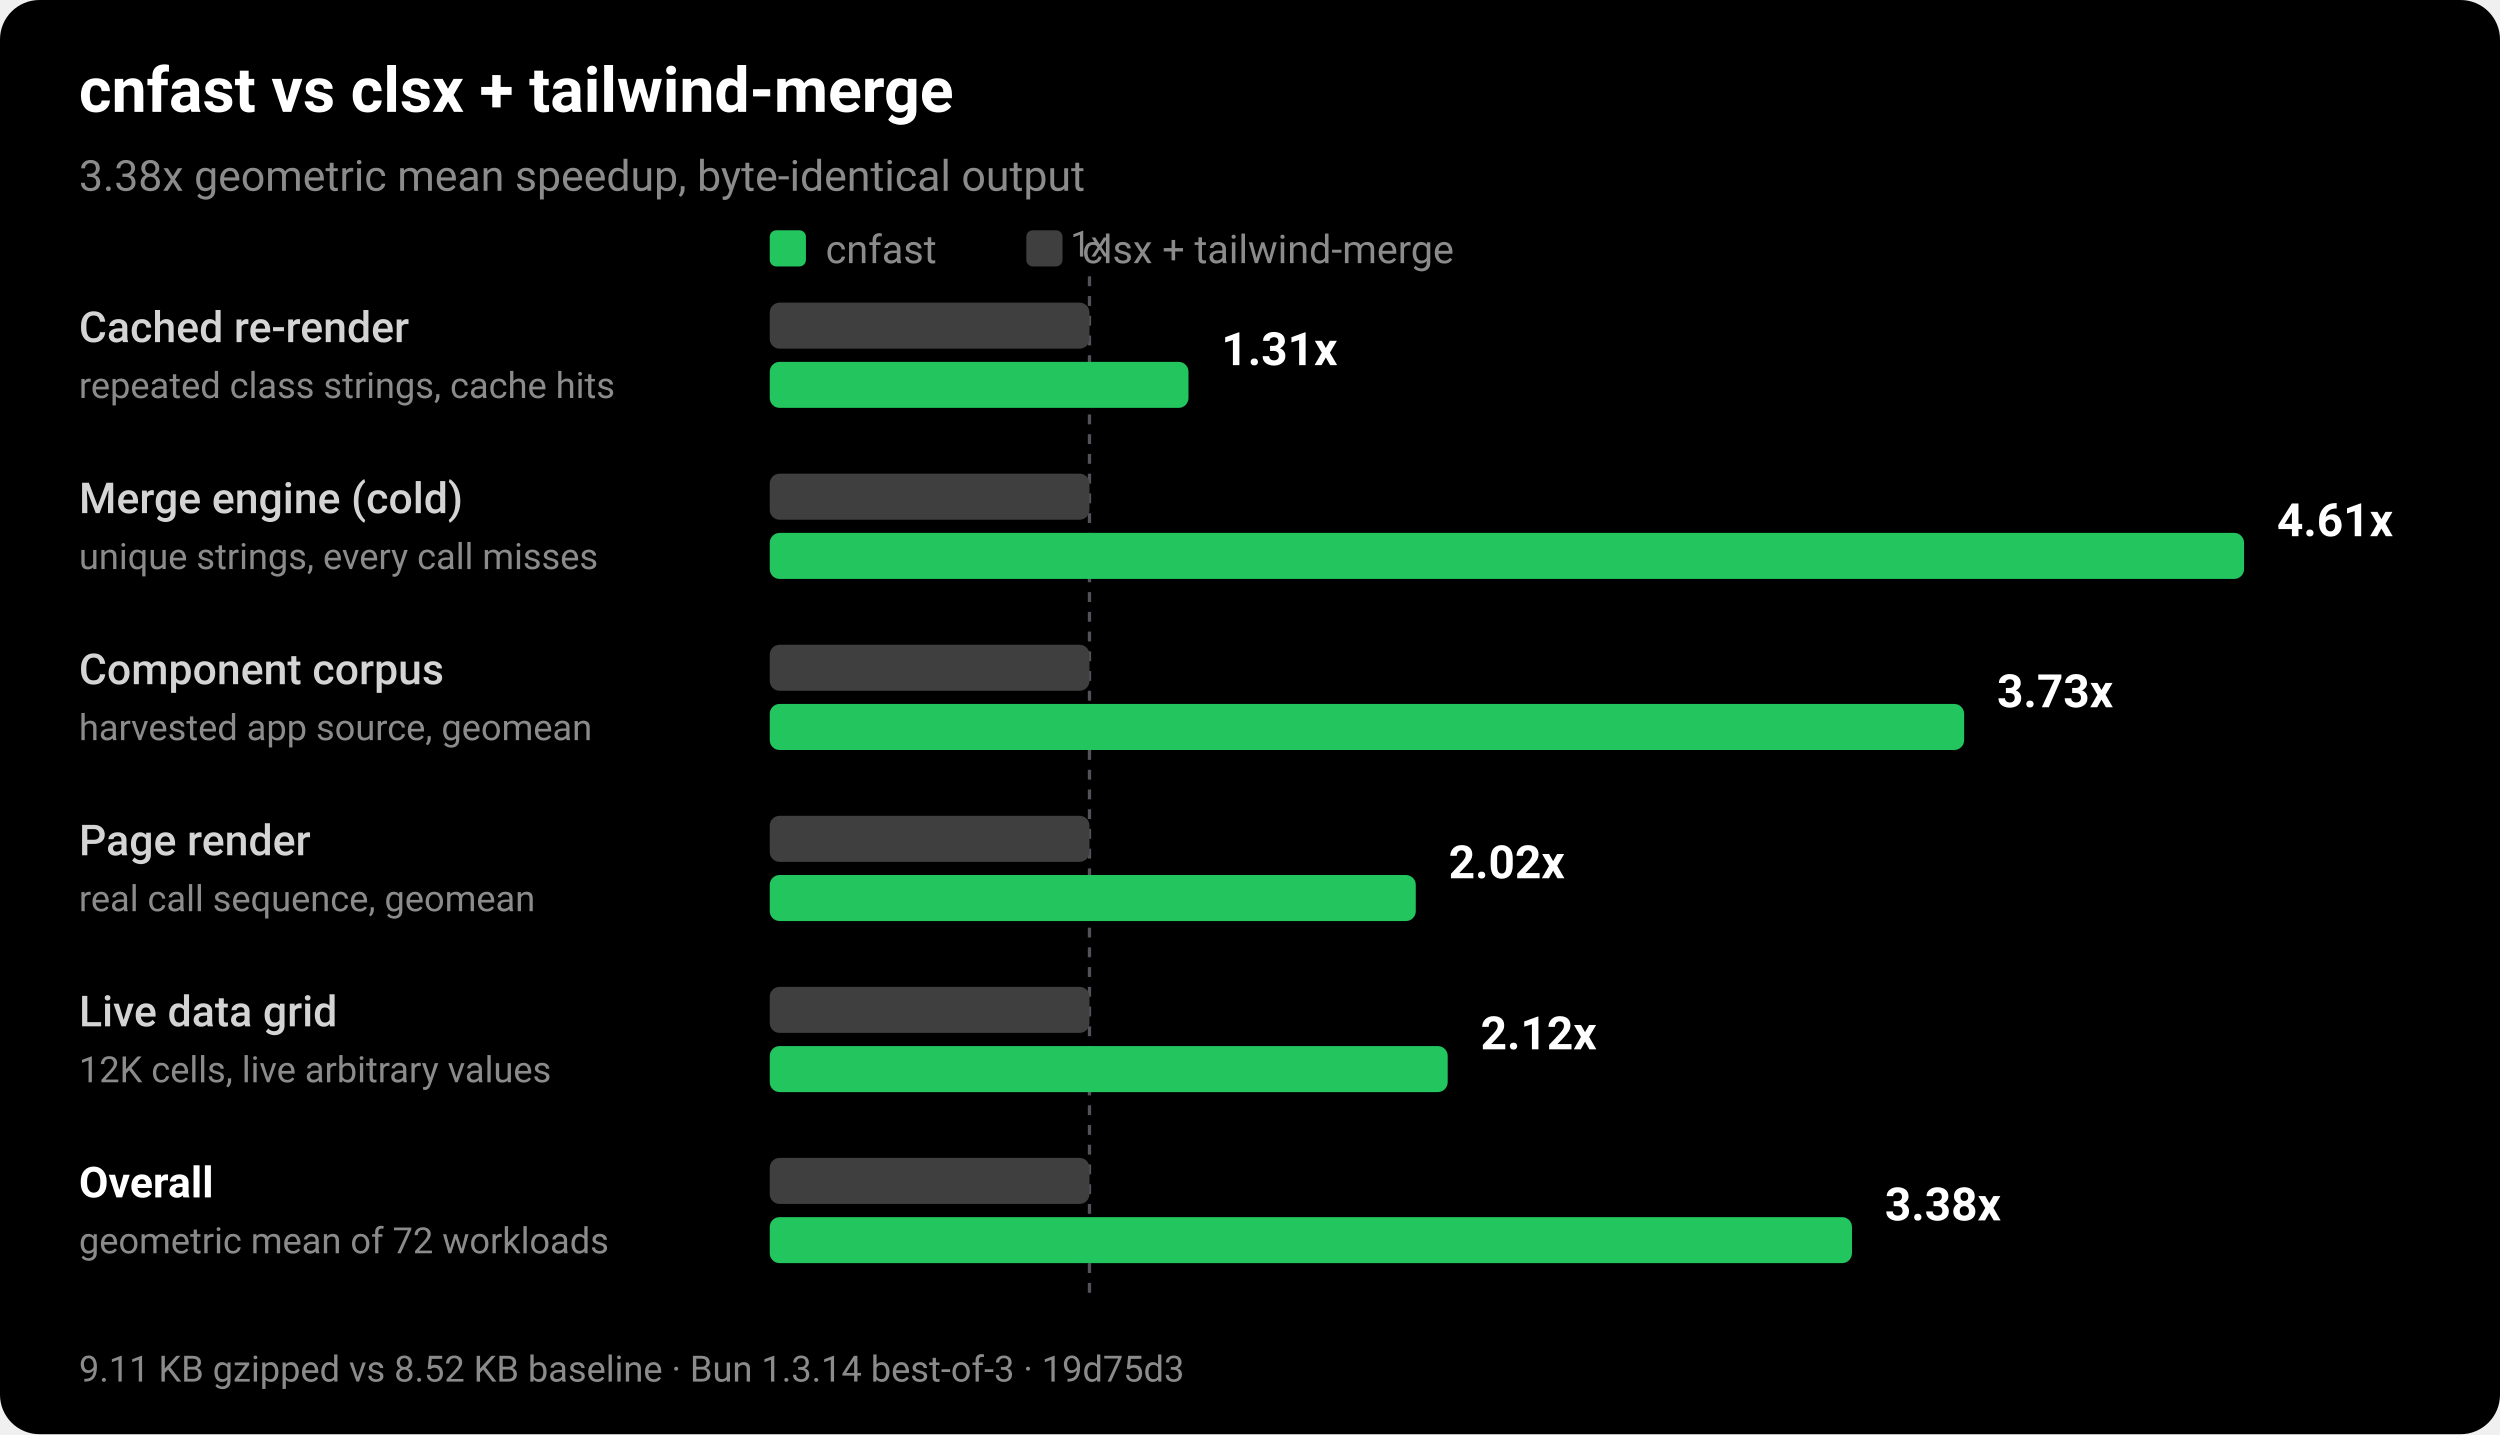
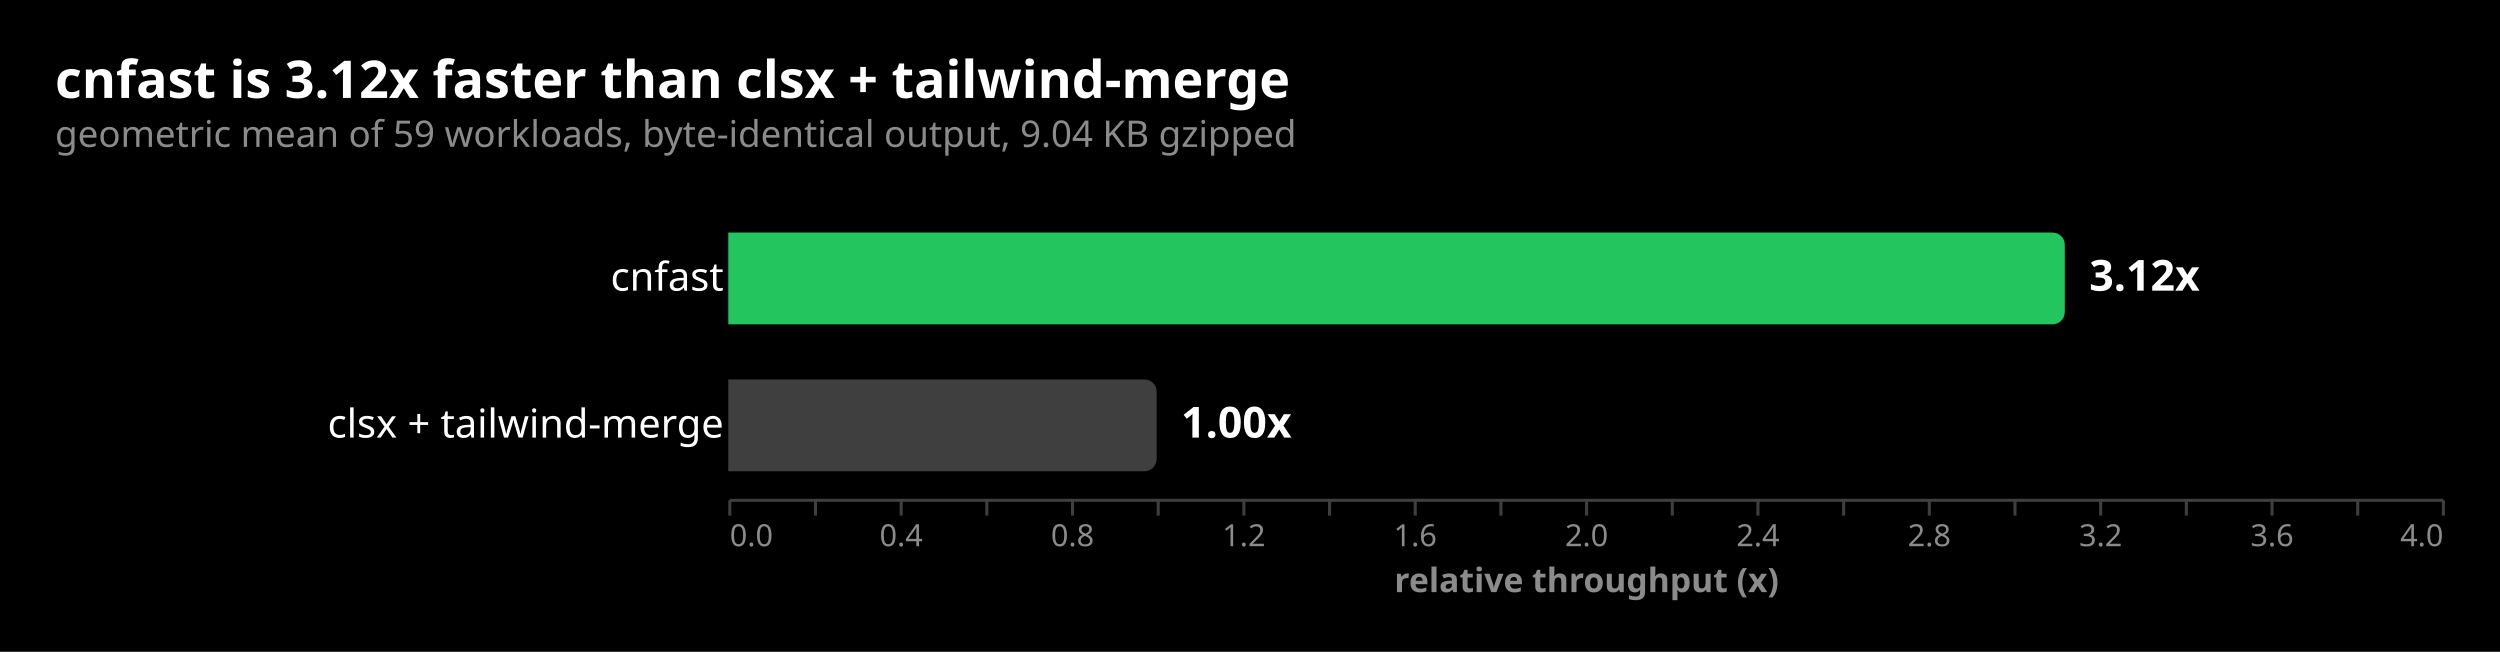
- <svg xmlns="http://www.w3.org/2000/svg" width="760" height="436" viewBox="0 0 760 436" font-family="ui-sans-serif, system-ui, -apple-system, Segoe UI, Roboto, sans-serif">
-   <rect width="760" height="436" rx="12" fill="#000000" />
-   <text x="24" y="34" fill="#ffffff" font-size="19" font-weight="700">cnfast vs clsx + tailwind-merge</text>
-   <text x="24" y="58" fill="#8b8b8b" font-size="13">3.38x geometric mean speedup, byte-identical output</text>
-   <rect x="234" y="70" width="11" height="11" rx="2" fill="#22c55e" />
-   <text x="251" y="80" fill="#8b8b8b" font-size="12">cnfast</text>
-   <rect x="312" y="70" width="11" height="11" rx="2" fill="#3f3f3f" />
-   <text x="329" y="80" fill="#8b8b8b" font-size="12">clsx + tailwind-merge</text>
-   <line x1="331.2" y1="84" x2="331.2" y2="396" stroke="#52525b" stroke-width="1" stroke-dasharray="3 3" />
-   <text x="331.2" y="78" fill="#8b8b8b" font-size="11" text-anchor="middle">1x</text>
-   <text x="24" y="104" fill="#d4d4d4" font-size="13" font-weight="500">Cached re-render</text>
-   <text x="24" y="121" fill="#8b8b8b" font-size="11">repeated class strings, cache hits</text>
-   <rect x="234" y="92" width="97.2" height="14" rx="3" fill="#3f3f3f" />
-   <rect x="234" y="110" width="127.3" height="14" rx="3" fill="#22c55e" />
-   <text x="371.3" y="111" fill="#ffffff" font-size="14" font-weight="700">1.31x</text>
-   <text x="24" y="156" fill="#d4d4d4" font-size="13" font-weight="500">Merge engine (cold)</text>
-   <text x="24" y="173" fill="#8b8b8b" font-size="11">unique strings, every call misses</text>
-   <rect x="234" y="144" width="97.2" height="14" rx="3" fill="#3f3f3f" />
-   <rect x="234" y="162" width="448.2" height="14" rx="3" fill="#22c55e" />
-   <text x="692.2" y="163" fill="#ffffff" font-size="14" font-weight="700">4.61x</text>
-   <text x="24" y="208" fill="#d4d4d4" font-size="13" font-weight="500">Component corpus</text>
-   <text x="24" y="225" fill="#8b8b8b" font-size="11">harvested app source, geomean</text>
-   <rect x="234" y="196" width="97.2" height="14" rx="3" fill="#3f3f3f" />
-   <rect x="234" y="214" width="363.1" height="14" rx="3" fill="#22c55e" />
-   <text x="607.1" y="215" fill="#ffffff" font-size="14" font-weight="700">3.73x</text>
-   <text x="24" y="260" fill="#d4d4d4" font-size="13" font-weight="500">Page render</text>
-   <text x="24" y="277" fill="#8b8b8b" font-size="11">real call sequence, geomean</text>
-   <rect x="234" y="248" width="97.2" height="14" rx="3" fill="#3f3f3f" />
-   <rect x="234" y="266" width="196.4" height="14" rx="3" fill="#22c55e" />
-   <text x="440.4" y="267" fill="#ffffff" font-size="14" font-weight="700">2.02x</text>
-   <text x="24" y="312" fill="#d4d4d4" font-size="13" font-weight="500">Live data grid</text>
-   <text x="24" y="329" fill="#8b8b8b" font-size="11">12K cells, live arbitrary values</text>
-   <rect x="234" y="300" width="97.2" height="14" rx="3" fill="#3f3f3f" />
-   <rect x="234" y="318" width="206.1" height="14" rx="3" fill="#22c55e" />
-   <text x="450.1" y="319" fill="#ffffff" font-size="14" font-weight="700">2.12x</text>
-   <text x="24" y="364" fill="#ffffff" font-size="13" font-weight="700">Overall</text>
-   <text x="24" y="381" fill="#8b8b8b" font-size="11">geometric mean of 72 workloads</text>
-   <rect x="234" y="352" width="97.2" height="14" rx="3" fill="#3f3f3f" />
-   <rect x="234" y="370" width="329.0" height="14" rx="3" fill="#22c55e" />
-   <text x="573.0" y="371" fill="#ffffff" font-size="14" font-weight="700">3.38x</text>
-   <text x="24" y="420" fill="#8b8b8b" font-size="11">9.11 KB gzipped vs 8.52 KB baseline  ·  Bun 1.3.14 best-of-3  ·  19d75d3</text>
+ <svg xmlns="http://www.w3.org/2000/svg" version="1.1" class="marks" width="817" height="213" viewBox="0 0 817 213">
+   <rect width="817" height="213" fill="#000000" />
+   <g fill="none" stroke-miterlimit="10" transform="translate(238,67)">
+     <g class="mark-group role-frame root" role="graphics-object" aria-roledescription="group mark container">
+       <g transform="translate(0,0)">
+         <path class="background" aria-hidden="true" d="M0,0h560v96h-560Z" />
+         <g>
+           <g class="mark-group role-axis" role="graphics-symbol" aria-roledescription="axis" aria-label="X-axis titled 'relative throughput (x)' for a linear scale with values from 0 to 4">
+             <g transform="translate(0.5,96.5)">
+               <path class="background" aria-hidden="true" d="M0,0h0v0h0Z" pointer-events="none" />
+               <g>
+                 <g class="mark-rule role-axis-tick" pointer-events="none">
+                   <line transform="translate(0,0)" x2="0" y2="5" stroke="#3f3f3f" stroke-width="1" opacity="1" />
+                   <line transform="translate(28,0)" x2="0" y2="5" stroke="#3f3f3f" stroke-width="1" opacity="1" />
+                   <line transform="translate(56,0)" x2="0" y2="5" stroke="#3f3f3f" stroke-width="1" opacity="1" />
+                   <line transform="translate(84,0)" x2="0" y2="5" stroke="#3f3f3f" stroke-width="1" opacity="1" />
+                   <line transform="translate(112,0)" x2="0" y2="5" stroke="#3f3f3f" stroke-width="1" opacity="1" />
+                   <line transform="translate(140,0)" x2="0" y2="5" stroke="#3f3f3f" stroke-width="1" opacity="1" />
+                   <line transform="translate(168,0)" x2="0" y2="5" stroke="#3f3f3f" stroke-width="1" opacity="1" />
+                   <line transform="translate(196,0)" x2="0" y2="5" stroke="#3f3f3f" stroke-width="1" opacity="1" />
+                   <line transform="translate(224,0)" x2="0" y2="5" stroke="#3f3f3f" stroke-width="1" opacity="1" />
+                   <line transform="translate(252,0)" x2="0" y2="5" stroke="#3f3f3f" stroke-width="1" opacity="1" />
+                   <line transform="translate(280,0)" x2="0" y2="5" stroke="#3f3f3f" stroke-width="1" opacity="1" />
+                   <line transform="translate(308,0)" x2="0" y2="5" stroke="#3f3f3f" stroke-width="1" opacity="1" />
+                   <line transform="translate(336,0)" x2="0" y2="5" stroke="#3f3f3f" stroke-width="1" opacity="1" />
+                   <line transform="translate(364,0)" x2="0" y2="5" stroke="#3f3f3f" stroke-width="1" opacity="1" />
+                   <line transform="translate(392,0)" x2="0" y2="5" stroke="#3f3f3f" stroke-width="1" opacity="1" />
+                   <line transform="translate(420,0)" x2="0" y2="5" stroke="#3f3f3f" stroke-width="1" opacity="1" />
+                   <line transform="translate(448,0)" x2="0" y2="5" stroke="#3f3f3f" stroke-width="1" opacity="1" />
+                   <line transform="translate(476,0)" x2="0" y2="5" stroke="#3f3f3f" stroke-width="1" opacity="1" />
+                   <line transform="translate(504,0)" x2="0" y2="5" stroke="#3f3f3f" stroke-width="1" opacity="1" />
+                   <line transform="translate(532,0)" x2="0" y2="5" stroke="#3f3f3f" stroke-width="1" opacity="1" />
+                   <line transform="translate(560,0)" x2="0" y2="5" stroke="#3f3f3f" stroke-width="1" opacity="1" />
+                 </g>
+                 <g class="mark-text role-axis-label" pointer-events="none">
+                   <text text-anchor="start" transform="translate(0,15)" font-family="sans-serif" font-size="10px" fill="#8b8b8b" opacity="1">0.0</text>
+                   <text text-anchor="middle" transform="translate(28,15)" font-family="sans-serif" font-size="10px" fill="#8b8b8b" opacity="0">0.2</text>
+                   <text text-anchor="middle" transform="translate(56,15)" font-family="sans-serif" font-size="10px" fill="#8b8b8b" opacity="1">0.4</text>
+                   <text text-anchor="middle" transform="translate(84,15)" font-family="sans-serif" font-size="10px" fill="#8b8b8b" opacity="0">0.6</text>
+                   <text text-anchor="middle" transform="translate(112,15)" font-family="sans-serif" font-size="10px" fill="#8b8b8b" opacity="1">0.8</text>
+                   <text text-anchor="middle" transform="translate(140,15)" font-family="sans-serif" font-size="10px" fill="#8b8b8b" opacity="0">1.0</text>
+                   <text text-anchor="middle" transform="translate(168,15)" font-family="sans-serif" font-size="10px" fill="#8b8b8b" opacity="1">1.2</text>
+                   <text text-anchor="middle" transform="translate(196,15)" font-family="sans-serif" font-size="10px" fill="#8b8b8b" opacity="0">1.4</text>
+                   <text text-anchor="middle" transform="translate(224,15)" font-family="sans-serif" font-size="10px" fill="#8b8b8b" opacity="1">1.6</text>
+                   <text text-anchor="middle" transform="translate(252,15)" font-family="sans-serif" font-size="10px" fill="#8b8b8b" opacity="0">1.8</text>
+                   <text text-anchor="middle" transform="translate(280,15)" font-family="sans-serif" font-size="10px" fill="#8b8b8b" opacity="1">2.0</text>
+                   <text text-anchor="middle" transform="translate(308,15)" font-family="sans-serif" font-size="10px" fill="#8b8b8b" opacity="0">2.2</text>
+                   <text text-anchor="middle" transform="translate(336,15)" font-family="sans-serif" font-size="10px" fill="#8b8b8b" opacity="1">2.4</text>
+                   <text text-anchor="middle" transform="translate(364,15)" font-family="sans-serif" font-size="10px" fill="#8b8b8b" opacity="0">2.6</text>
+                   <text text-anchor="middle" transform="translate(392,15)" font-family="sans-serif" font-size="10px" fill="#8b8b8b" opacity="1">2.8</text>
+                   <text text-anchor="middle" transform="translate(420,15)" font-family="sans-serif" font-size="10px" fill="#8b8b8b" opacity="0">3.0</text>
+                   <text text-anchor="middle" transform="translate(448,15)" font-family="sans-serif" font-size="10px" fill="#8b8b8b" opacity="1">3.2</text>
+                   <text text-anchor="middle" transform="translate(476,15)" font-family="sans-serif" font-size="10px" fill="#8b8b8b" opacity="0">3.4</text>
+                   <text text-anchor="middle" transform="translate(504,15)" font-family="sans-serif" font-size="10px" fill="#8b8b8b" opacity="1">3.6</text>
+                   <text text-anchor="middle" transform="translate(532,15)" font-family="sans-serif" font-size="10px" fill="#8b8b8b" opacity="0">3.8</text>
+                   <text text-anchor="end" transform="translate(560,15)" font-family="sans-serif" font-size="10px" fill="#8b8b8b" opacity="1">4.0</text>
+                 </g>
+                 <g class="mark-rule role-axis-domain" pointer-events="none">
+                   <line transform="translate(0,0)" x2="560" y2="0" stroke="#3f3f3f" stroke-width="1" opacity="1" />
+                 </g>
+                 <g class="mark-text role-axis-title" pointer-events="none">
+                   <text text-anchor="middle" transform="translate(280,30)" font-family="sans-serif" font-size="11px" font-weight="bold" fill="#8b8b8b" opacity="1">relative throughput (x)</text>
+                 </g>
+               </g>
+               <path class="foreground" aria-hidden="true" d="" pointer-events="none" display="none" />
+             </g>
+           </g>
+           <g class="mark-group role-axis" role="graphics-symbol" aria-roledescription="axis" aria-label="Y-axis for a discrete scale with 2 values: cnfast, clsx + tailwind-merge">
+             <g transform="translate(0.5,0.5)">
+               <path class="background" aria-hidden="true" d="M0,0h0v0h0Z" pointer-events="none" />
+               <g>
+                 <g class="mark-text role-axis-label" pointer-events="none">
+                   <text text-anchor="end" transform="translate(-2,27.5)" font-family="sans-serif" font-size="13px" fill="#ffffff" opacity="1">cnfast</text>
+                   <text text-anchor="end" transform="translate(-2,75.5)" font-family="sans-serif" font-size="13px" fill="#ffffff" opacity="1">clsx + tailwind-merge</text>
+                 </g>
+               </g>
+               <path class="foreground" aria-hidden="true" d="" pointer-events="none" display="none" />
+             </g>
+           </g>
+           <g class="mark-group role-scope" role="graphics-object" aria-roledescription="group mark container">
+             <g transform="translate(0,9)">
+               <path class="background" aria-hidden="true" d="M0,0L432.773,0C434.98,0,436.773,1.792,436.773,4L436.773,26C436.773,28.208,434.98,30,432.773,30L0,30C0,30,0,30,0,30L0,0C0,0,0,0,0,0Z" />
+               <g clip-path="url(#clip1)">
+                 <g class="mark-group role-scope" role="graphics-object" aria-roledescription="group mark container">
+                   <g transform="translate(0,0)">
+                     <path class="background" aria-hidden="true" d="M0,0h0v30h0Z" />
+                     <g>
+                       <g class="mark-rect role-mark layer_0_marks" role="graphics-object" aria-roledescription="rect mark container">
+                         <path aria-label="speed: 3.11980582987; tool: cnfast; color: #22c55e" role="graphics-symbol" aria-roledescription="bar" d="M0,0h436.773v30h-436.773Z" fill="#22c55e" />
+                       </g>
+                     </g>
+                     <path class="foreground" aria-hidden="true" d="" display="none" />
+                   </g>
+                 </g>
+               </g>
+               <path class="foreground" aria-hidden="true" d="" display="none" />
+             </g>
+             <g transform="translate(0,57)">
+               <path class="background" aria-hidden="true" d="M0,0L136,0C138.208,0,140,1.792,140,4L140,26C140,28.208,138.208,30,136,30L0,30C0,30,0,30,0,30L0,0C0,0,0,0,0,0Z" />
+               <g clip-path="url(#clip2)">
+                 <g class="mark-group role-scope" role="graphics-object" aria-roledescription="group mark container">
+                   <g transform="translate(0,0)">
+                     <path class="background" aria-hidden="true" d="M0,0h0v30h0Z" />
+                     <g>
+                       <g class="mark-rect role-mark layer_0_marks" role="graphics-object" aria-roledescription="rect mark container">
+                         <path aria-label="speed: 1; tool: clsx + tailwind-merge; color: #3f3f3f" role="graphics-symbol" aria-roledescription="bar" d="M0,0h140v30h-140Z" fill="#3f3f3f" />
+                       </g>
+                     </g>
+                     <path class="foreground" aria-hidden="true" d="" display="none" />
+                   </g>
+                 </g>
+               </g>
+               <path class="foreground" aria-hidden="true" d="" display="none" />
+             </g>
+           </g>
+           <g class="mark-text role-mark layer_1_marks" role="graphics-object" aria-roledescription="text mark container">
+             <text aria-label="speed: 3.11980582987; tool: cnfast; label: 3.12x" role="graphics-symbol" aria-roledescription="text mark" text-anchor="start" transform="translate(444.7728,28)" font-family="sans-serif" font-size="14px" font-weight="bold" fill="#ffffff">3.12x</text>
+             <text aria-label="speed: 1; tool: clsx + tailwind-merge; label: 1.00x" role="graphics-symbol" aria-roledescription="text mark" text-anchor="start" transform="translate(148,76)" font-family="sans-serif" font-size="14px" font-weight="bold" fill="#ffffff">1.00x</text>
+           </g>
+           <g class="mark-group role-title">
+             <g transform="translate(-220,-48)">
+               <path class="background" aria-hidden="true" d="M0,0h0v0h0Z" pointer-events="none" />
+               <g>
+                 <g class="mark-text role-title-text" role="graphics-symbol" aria-roledescription="title" aria-label="Title text 'cnfast is 3.12x faster than clsx + tailwind-merge'" pointer-events="none">
+                   <text text-anchor="start" transform="translate(0,13)" font-family="sans-serif" font-size="17px" font-weight="bold" fill="#ffffff" opacity="1">cnfast is 3.12x faster than clsx + tailwind-merge</text>
+                 </g>
+                 <g class="mark-text role-title-subtitle" role="graphics-symbol" aria-roledescription="subtitle" aria-label="Subtitle text 'geometric mean of 59 workloads, byte-identical output, 9.04 KB gzipped'" pointer-events="none">
+                   <text text-anchor="start" transform="translate(0,29)" font-family="sans-serif" font-size="12px" fill="#8b8b8b" opacity="1">geometric mean of 59 workloads, byte-identical output, 9.04 KB gzipped</text>
+                 </g>
+               </g>
+               <path class="foreground" aria-hidden="true" d="" pointer-events="none" display="none" />
+             </g>
+           </g>
+         </g>
+         <path class="foreground" aria-hidden="true" d="" display="none" />
+       </g>
+     </g>
+   </g>
+   <defs>
+     <clipPath id="clip1">
+       <path d="M0,0L432.773,0C434.98,0,436.773,1.792,436.773,4L436.773,26C436.773,28.208,434.98,30,432.773,30L0,30C0,30,0,30,0,30L0,0C0,0,0,0,0,0Z" />
+     </clipPath>
+     <clipPath id="clip2">
+       <path d="M0,0L136,0C138.208,0,140,1.792,140,4L140,26C140,28.208,138.208,30,136,30L0,30C0,30,0,30,0,30L0,0C0,0,0,0,0,0Z" />
+     </clipPath>
+   </defs>
</svg>
